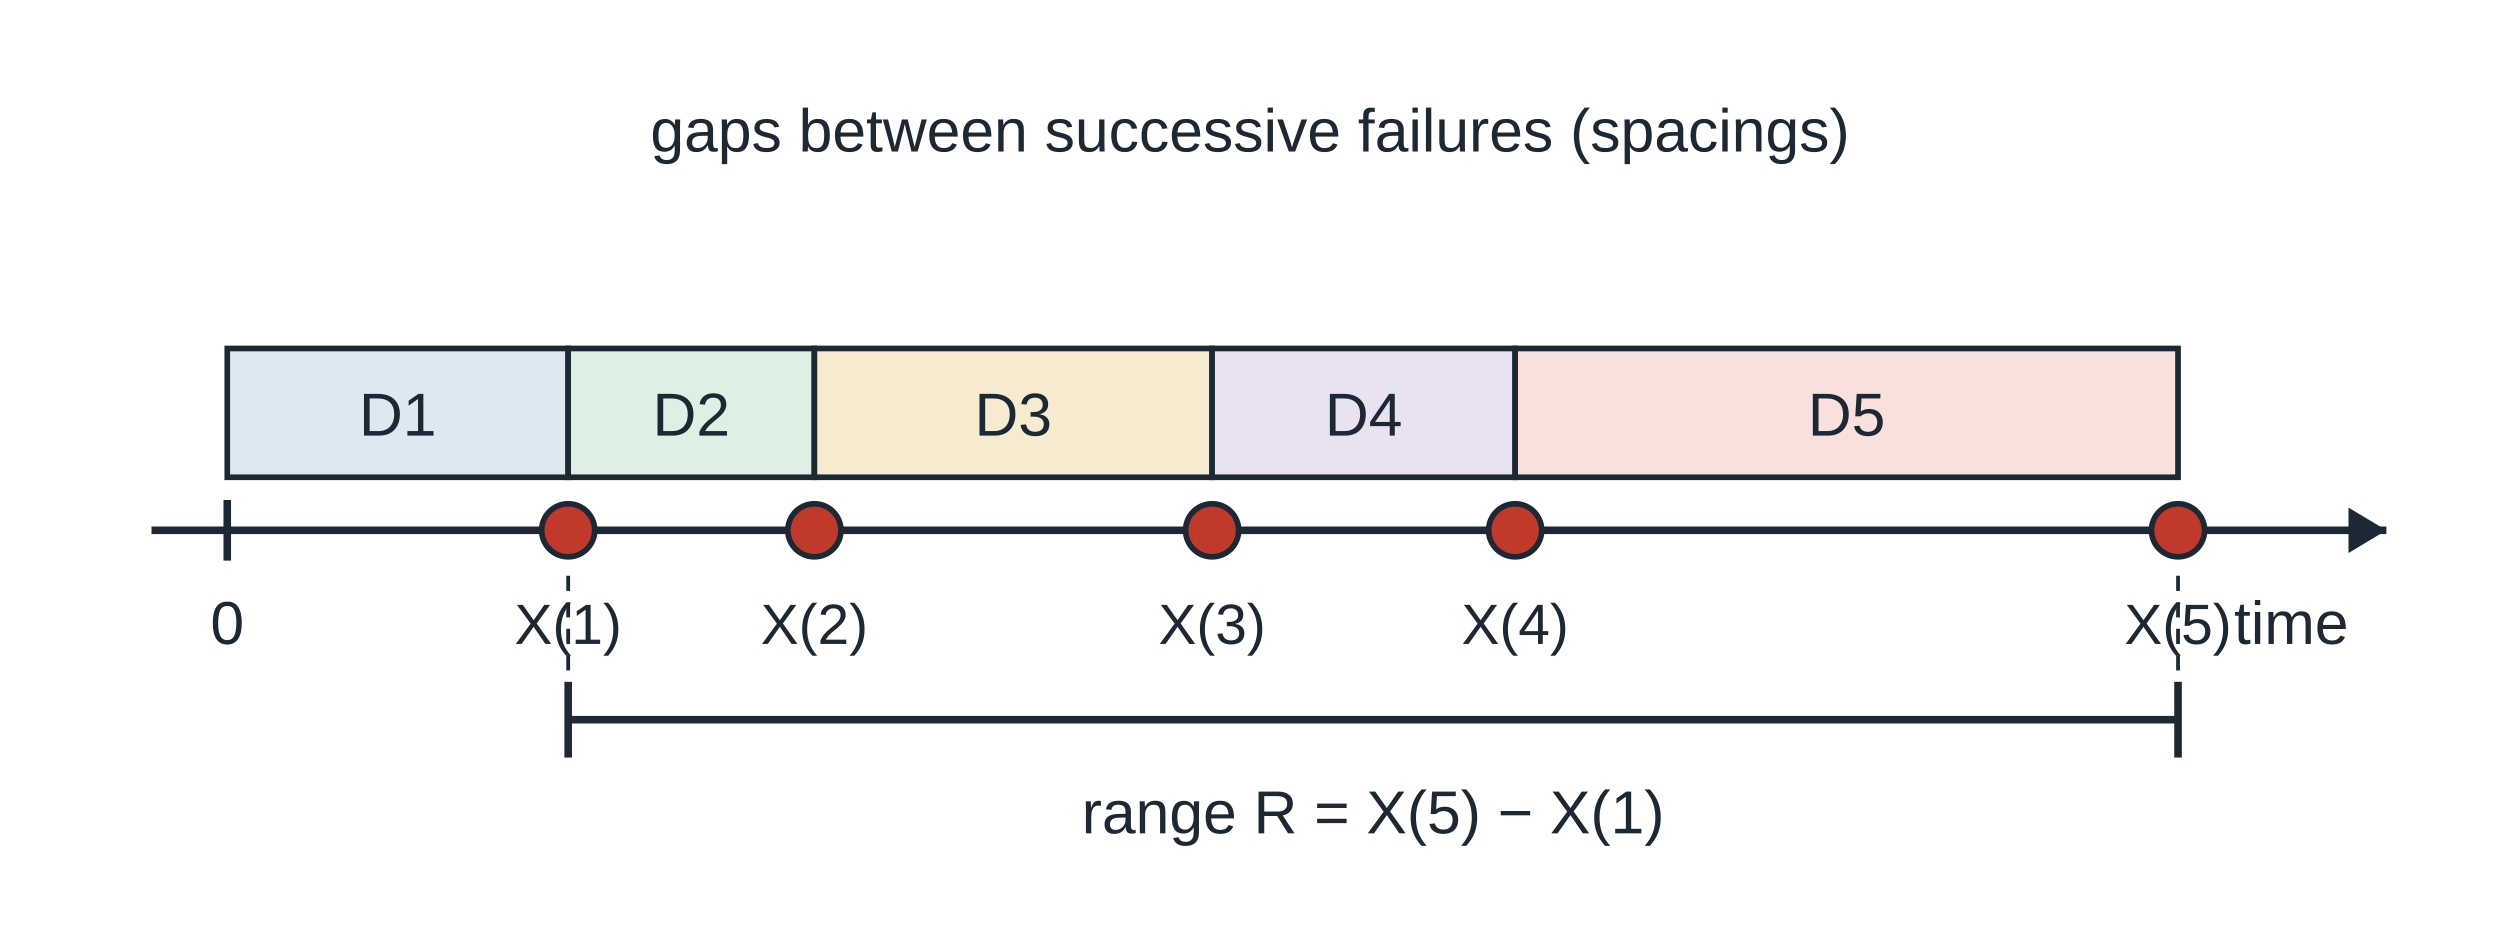
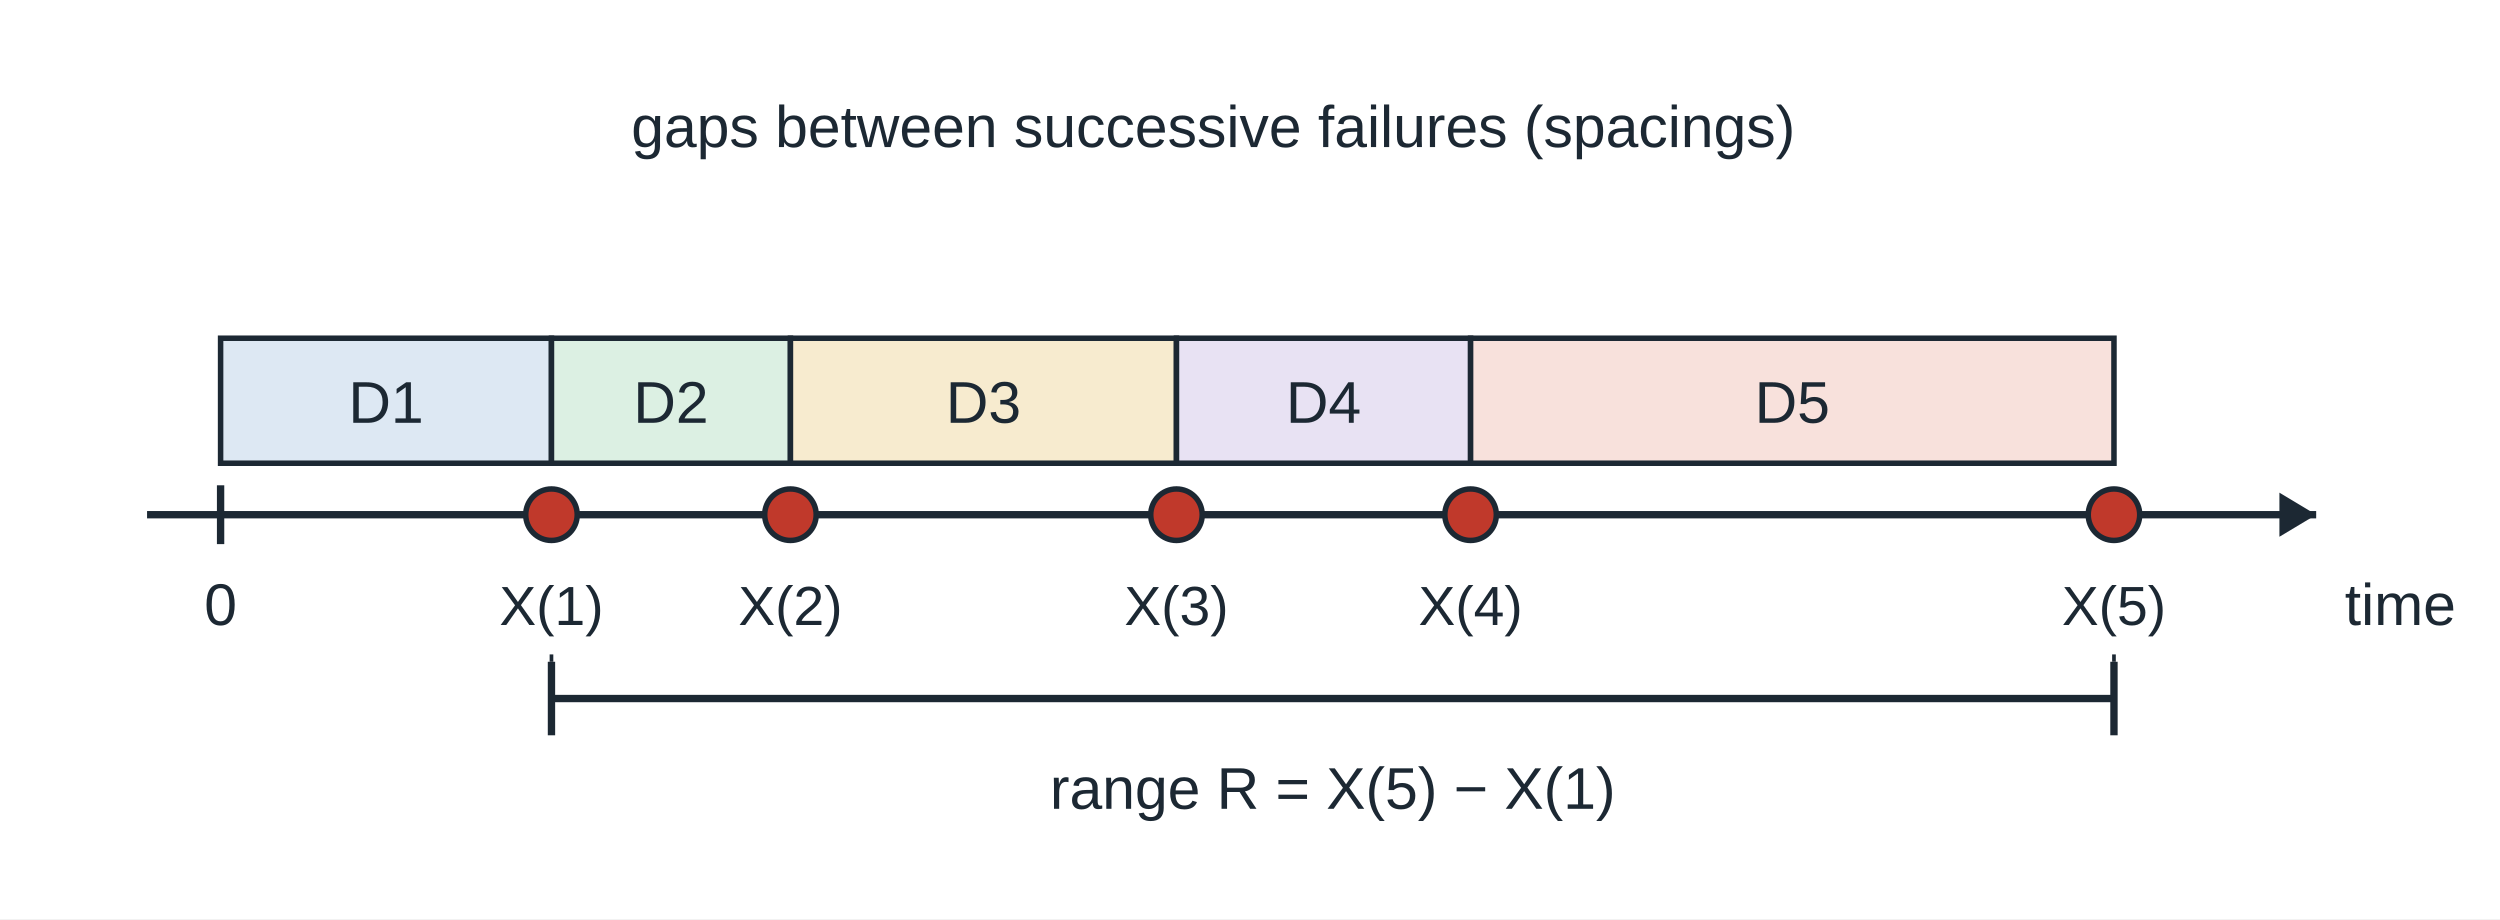
- <svg xmlns="http://www.w3.org/2000/svg" width="660" height="250" viewBox="0 0 660 250" font-family="Arial, Helvetica, sans-serif" font-size="16" fill="#1c2833">
-   <rect width="660" height="250" fill="#ffffff" />
+ <svg xmlns="http://www.w3.org/2000/svg" width="680" height="250" viewBox="0 0 680 250" font-family="Arial, Helvetica, sans-serif" font-size="16" fill="#1c2833">
+   <rect width="680" height="250" fill="#ffffff" />
  <line x1="40" y1="140" x2="630" y2="140" stroke="#1c2833" stroke-width="2" />
  <polygon points="630,140 620,134 620,146" fill="#1c2833" />
  <line x1="60" y1="132" x2="60" y2="148" stroke="#1c2833" stroke-width="2" />
  <text x="60.0" y="170.0" text-anchor="middle" font-size="16">0</text>
-   <text x="620.0" y="170.0" text-anchor="end" font-size="16">time</text>
+   <text x="668.0" y="170.0" text-anchor="end" font-size="16">time</text>
  <rect x="60" y="92" width="90" height="34" fill="#dde8f3" stroke="#1c2833" stroke-width="1.5" />
  <rect x="150" y="92" width="65" height="34" fill="#dcf0e3" stroke="#1c2833" stroke-width="1.5" />
  <rect x="215" y="92" width="105" height="34" fill="#f7ebcf" stroke="#1c2833" stroke-width="1.5" />
  <rect x="320" y="92" width="80" height="34" fill="#e8e2f3" stroke="#1c2833" stroke-width="1.5" />
  <rect x="400" y="92" width="175" height="34" fill="#f8e1dc" stroke="#1c2833" stroke-width="1.5" />
  <circle cx="150" cy="140" r="7" fill="#c0392b" stroke="#1c2833" stroke-width="1.5" />
  <circle cx="215" cy="140" r="7" fill="#c0392b" stroke="#1c2833" stroke-width="1.5" />
  <circle cx="320" cy="140" r="7" fill="#c0392b" stroke="#1c2833" stroke-width="1.5" />
  <circle cx="400" cy="140" r="7" fill="#c0392b" stroke="#1c2833" stroke-width="1.5" />
  <circle cx="575" cy="140" r="7" fill="#c0392b" stroke="#1c2833" stroke-width="1.5" />
  <line x1="150" y1="190" x2="575" y2="190" stroke="#1c2833" stroke-width="2" />
  <line x1="150" y1="180" x2="150" y2="200" stroke="#1c2833" stroke-width="2" />
  <line x1="575" y1="180" x2="575" y2="200" stroke="#1c2833" stroke-width="2" />
-   <line x1="150" y1="152" x2="150" y2="180" stroke="#1c2833" stroke-width="1" stroke-dasharray="4 3" />
-   <line x1="575" y1="152" x2="575" y2="180" stroke="#1c2833" stroke-width="1" stroke-dasharray="4 3" />
+   <line x1="150" y1="178" x2="150" y2="180" stroke="#1c2833" stroke-width="1" stroke-dasharray="4 3" />
+   <line x1="575" y1="178" x2="575" y2="180" stroke="#1c2833" stroke-width="1" stroke-dasharray="4 3" />
  <text x="105.0" y="115.0" text-anchor="middle" font-size="16">D1</text>
  <text x="150.0" y="170.0" text-anchor="middle" font-size="15">X(1)</text>
  <text x="182.5" y="115.0" text-anchor="middle" font-size="16">D2</text>
  <text x="215.0" y="170.0" text-anchor="middle" font-size="15">X(2)</text>
  <text x="267.5" y="115.0" text-anchor="middle" font-size="16">D3</text>
  <text x="320.0" y="170.0" text-anchor="middle" font-size="15">X(3)</text>
  <text x="360.0" y="115.0" text-anchor="middle" font-size="16">D4</text>
  <text x="400.0" y="170.0" text-anchor="middle" font-size="15">X(4)</text>
  <text x="487.5" y="115.0" text-anchor="middle" font-size="16">D5</text>
  <text x="575.0" y="170.0" text-anchor="middle" font-size="15">X(5)</text>
  <text x="362.5" y="220.0" text-anchor="middle" font-size="16">range R = X(5) − X(1)</text>
  <text x="330.0" y="40.0" text-anchor="middle" font-size="16">gaps between successive failures (spacings)</text>
</svg>
